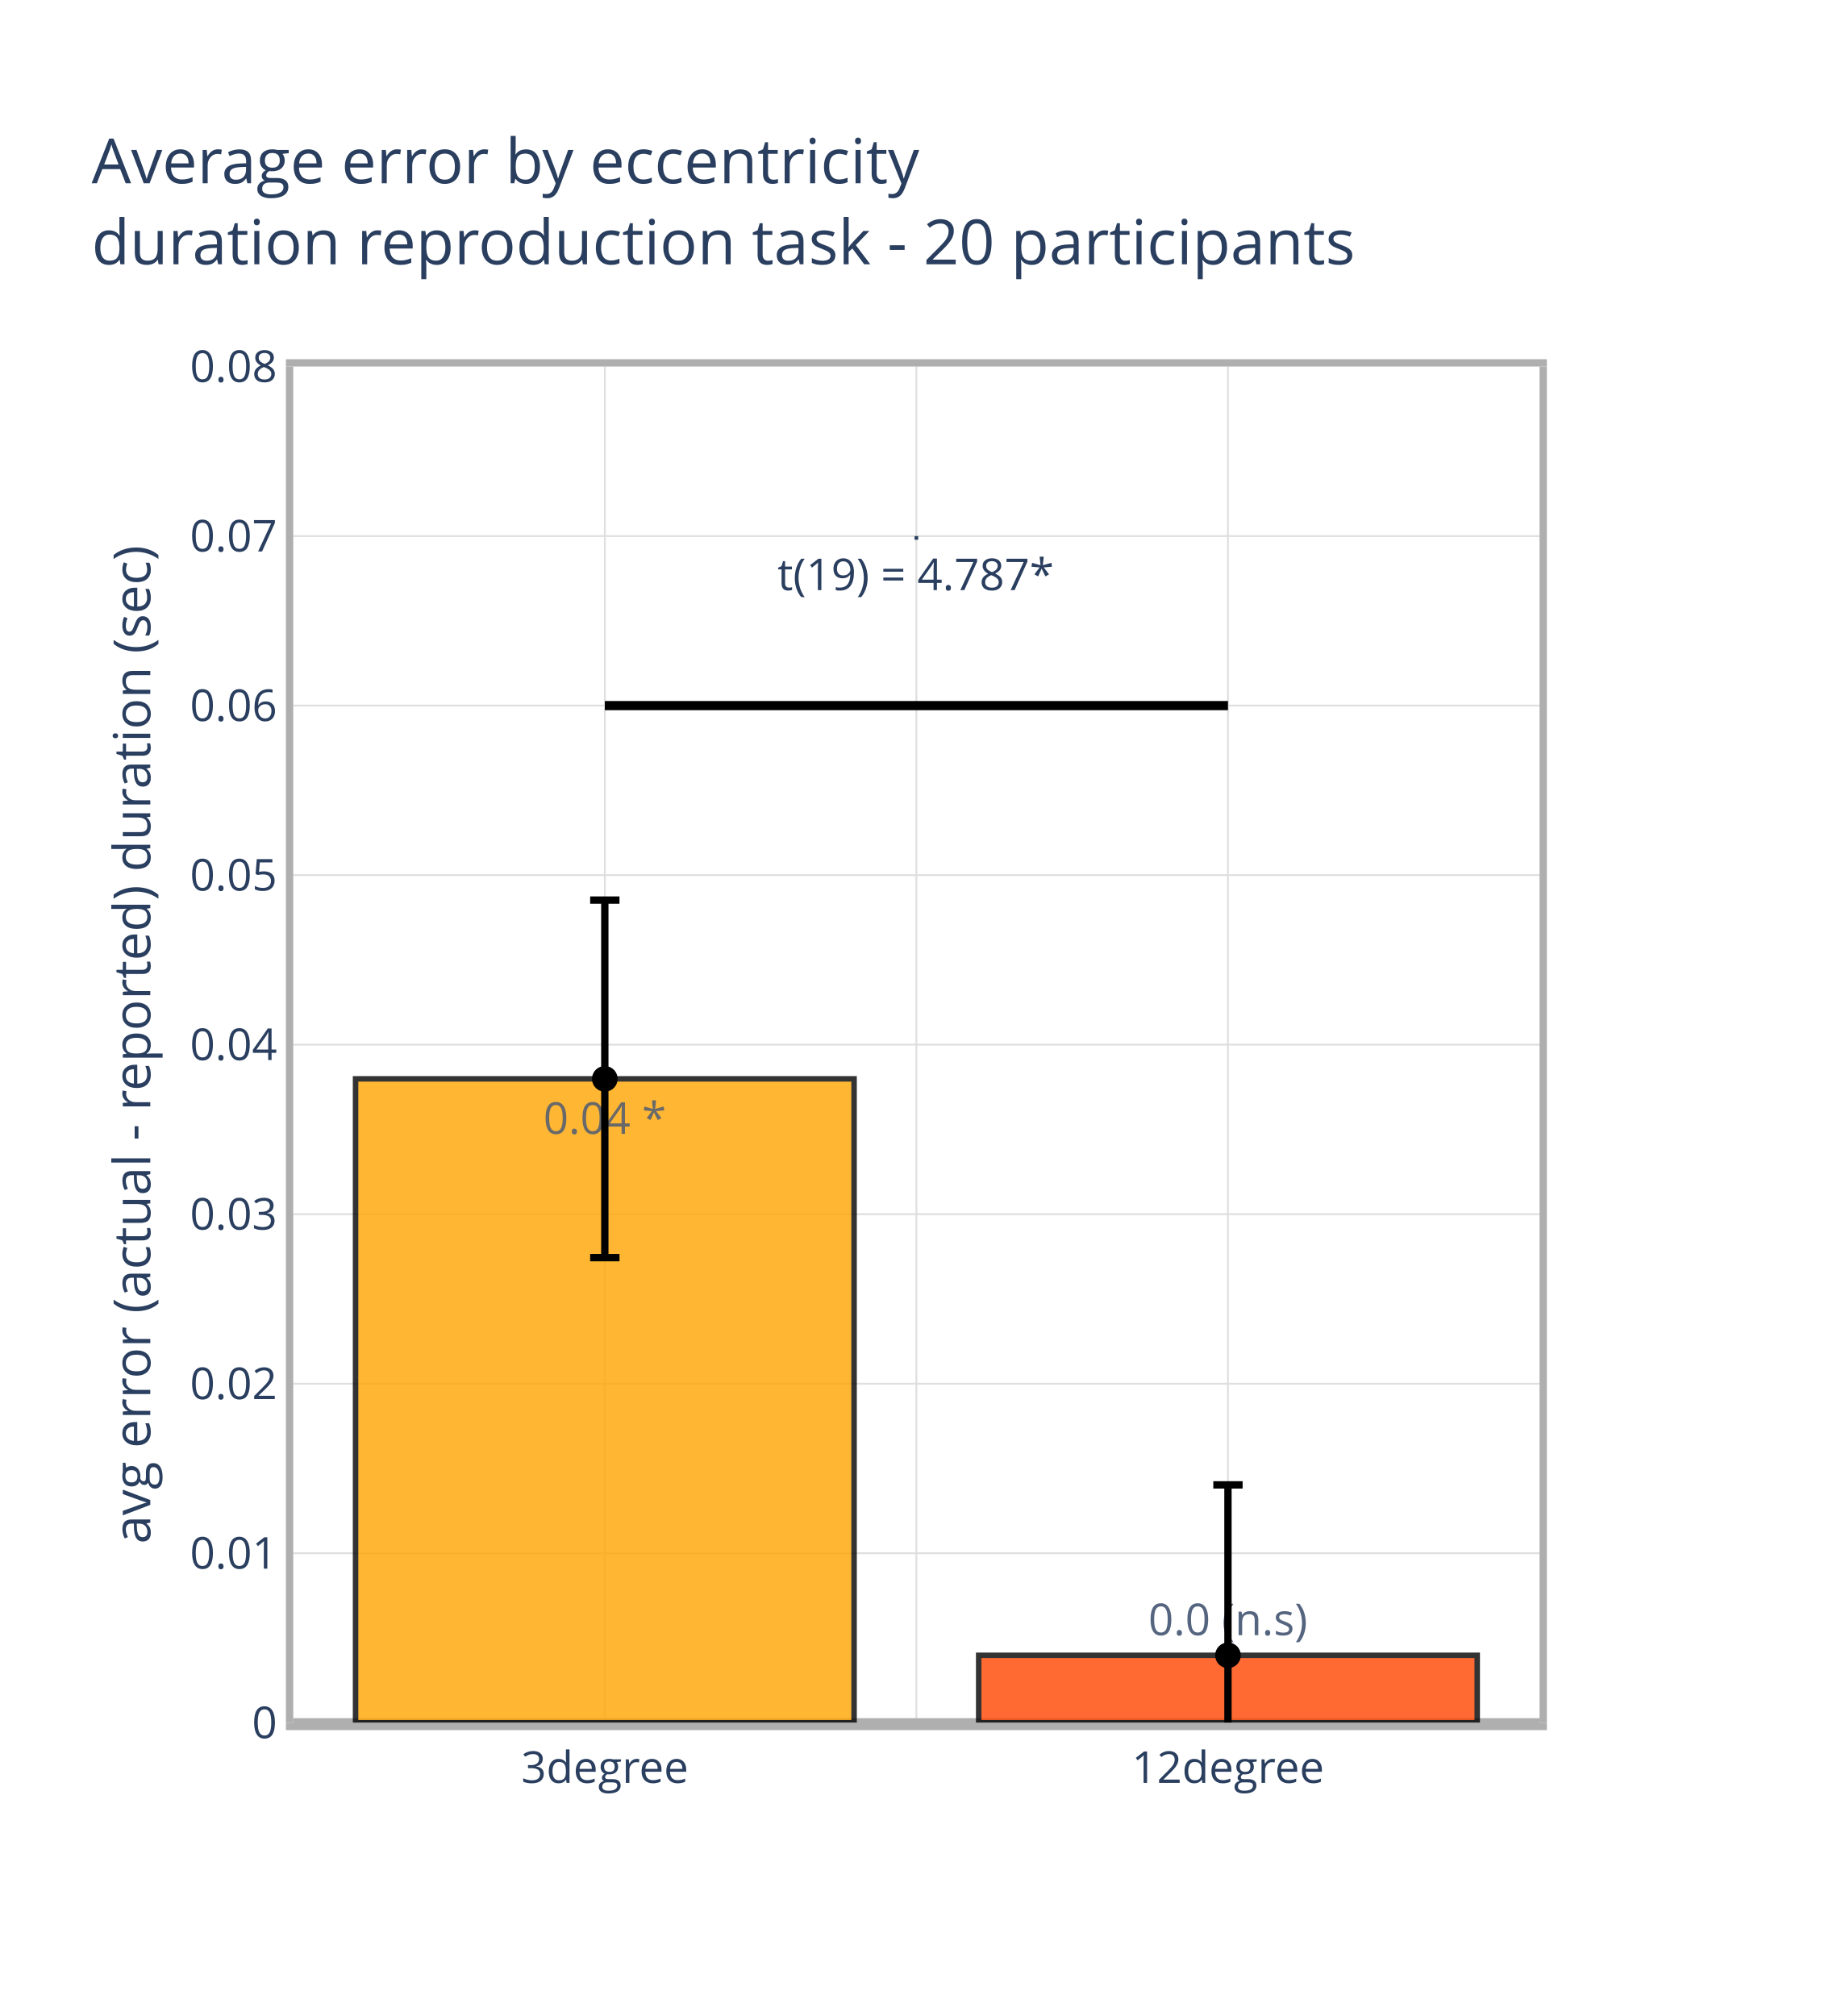
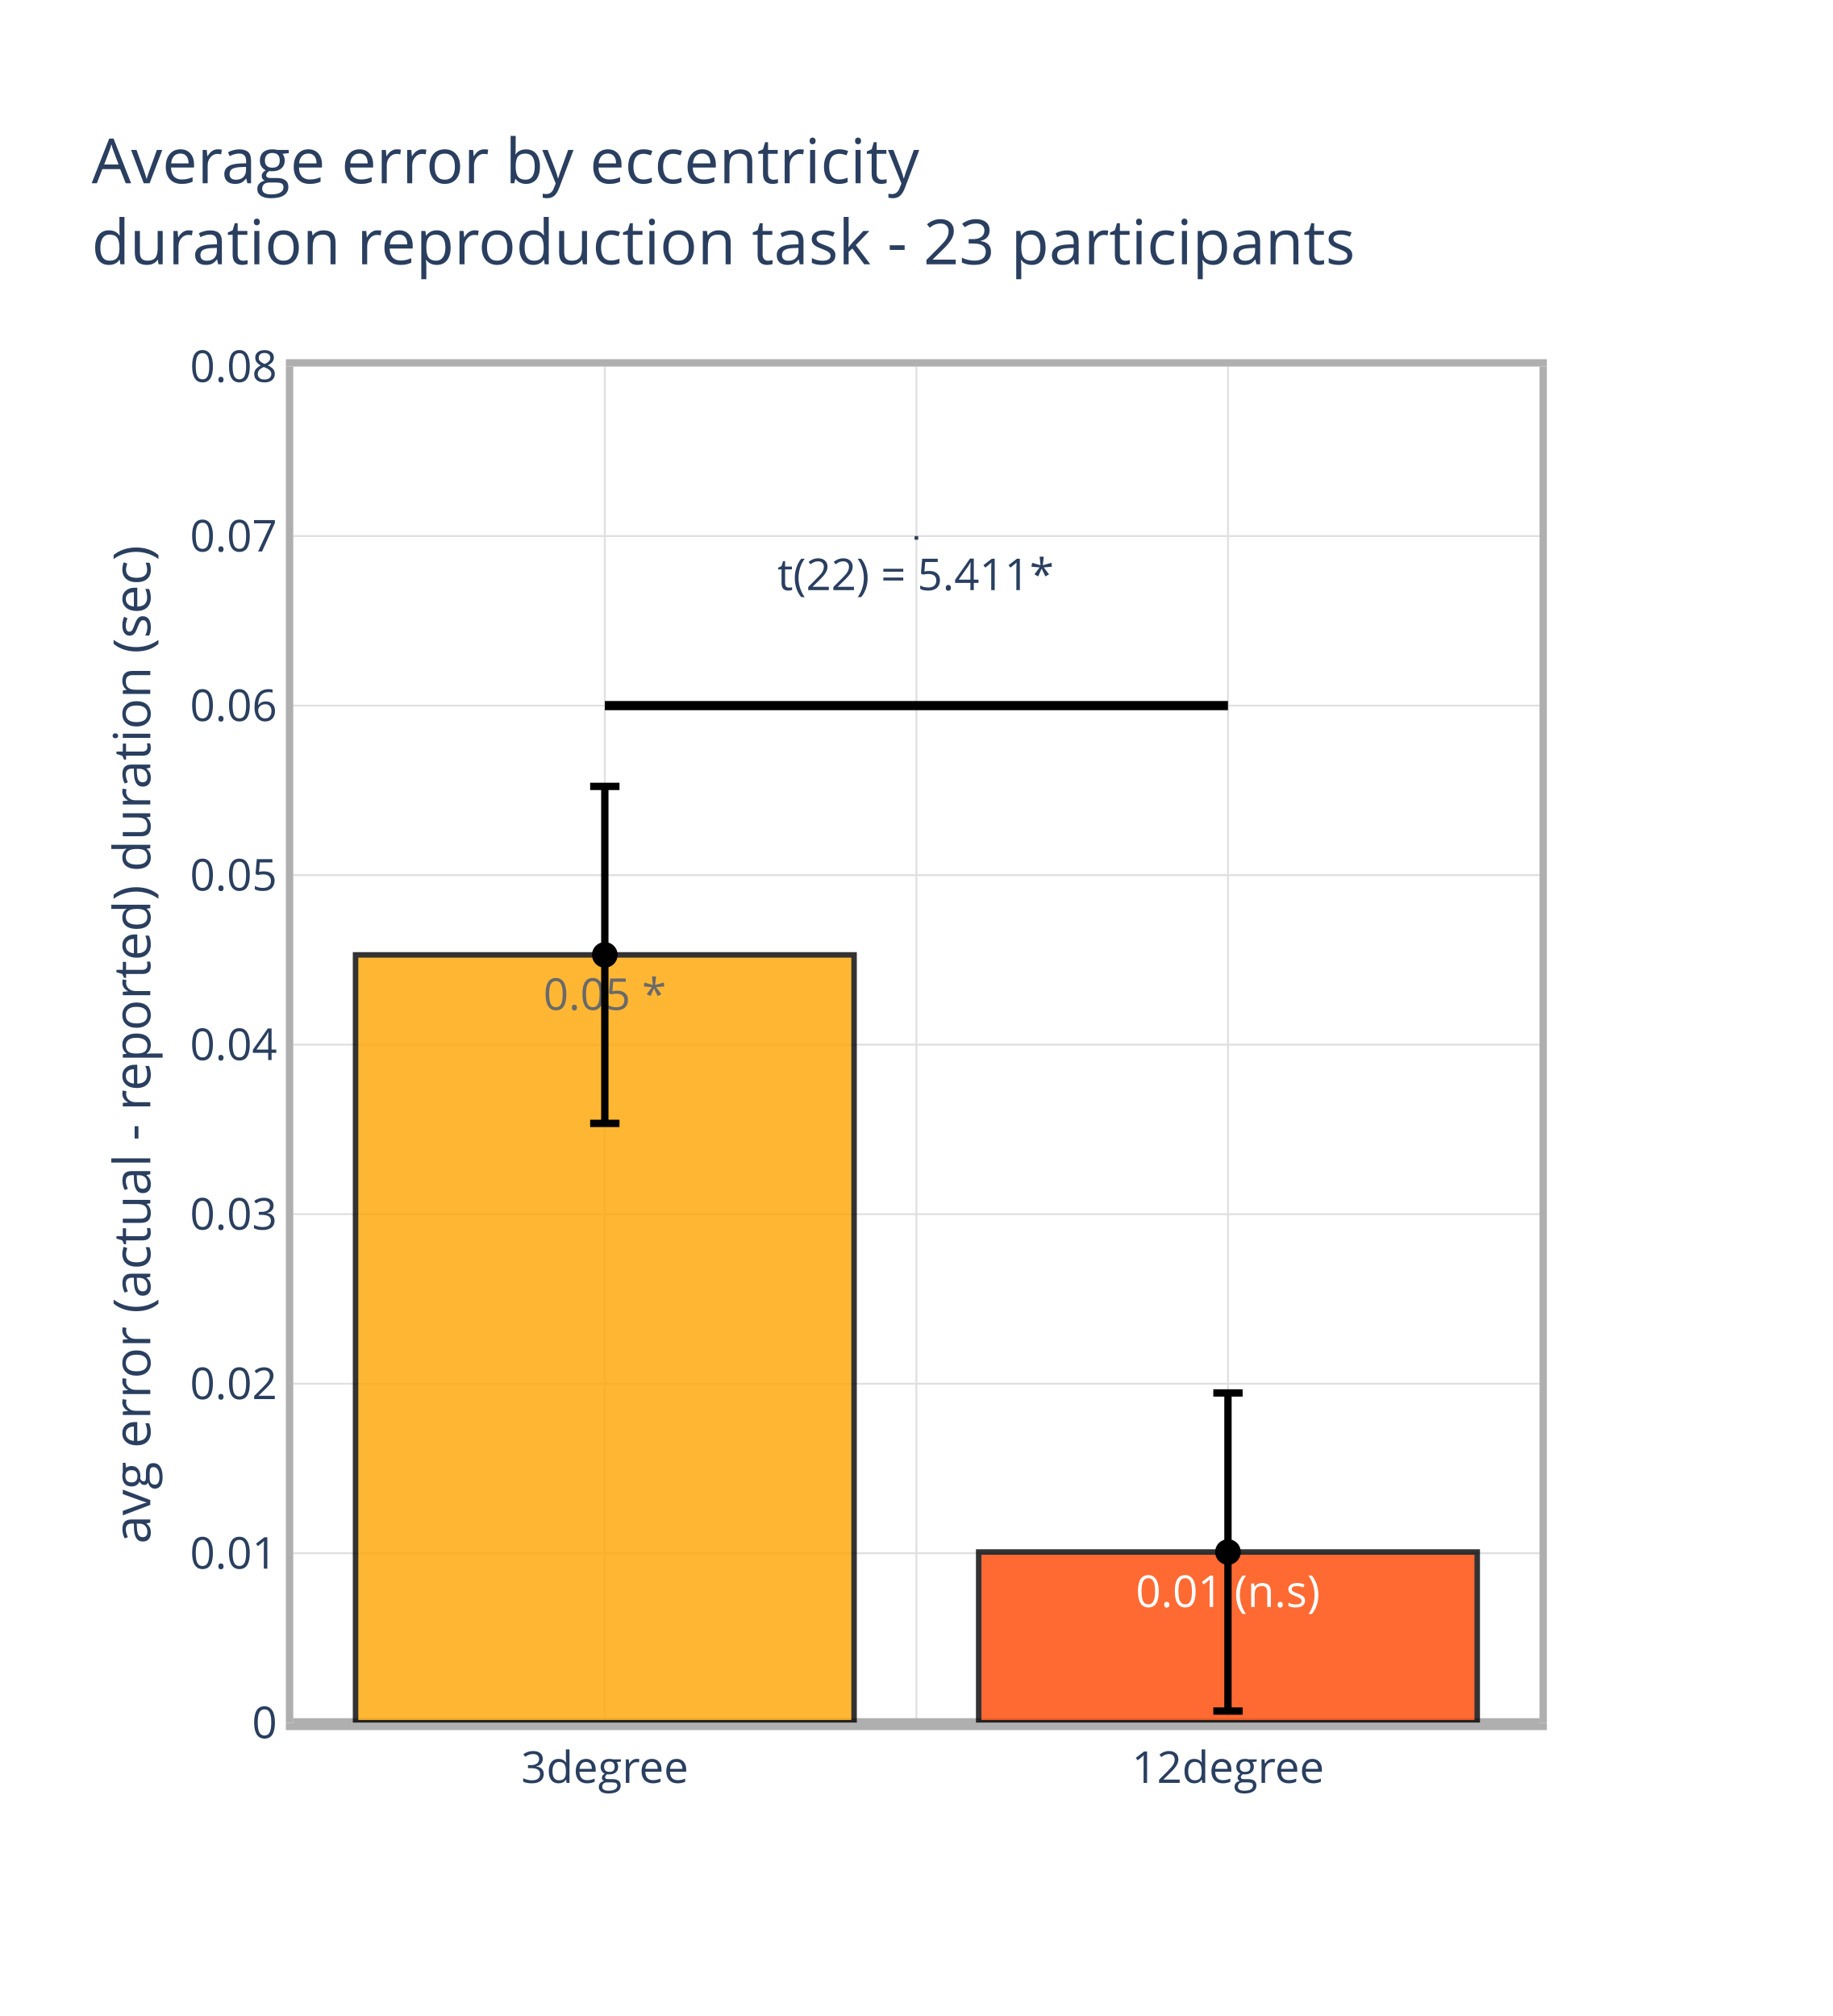
<svg xmlns="http://www.w3.org/2000/svg" class="main-svg" width="500" height="550" viewBox="0 0 500 550">
  <rect x="0" y="0" width="500" height="550" style="fill: rgb(255, 255, 255); fill-opacity: 1;" />
-   <defs id="defs-90c92a">
+   <defs id="defs-1eb076">
    <g class="clips">
-       <clipPath id="clip90c92axyplot" class="plotclip">
+       <clipPath id="clip1eb076xyplot" class="plotclip">
        <rect width="340" height="370" />
      </clipPath>
-       <clipPath class="axesclip" id="clip90c92ax">
+       <clipPath class="axesclip" id="clip1eb076x">
        <rect x="80" y="0" width="340" height="550" />
      </clipPath>
-       <clipPath class="axesclip" id="clip90c92ay">
+       <clipPath class="axesclip" id="clip1eb076y">
        <rect x="0" y="100" width="500" height="370" />
      </clipPath>
-       <clipPath class="axesclip" id="clip90c92axy">
+       <clipPath class="axesclip" id="clip1eb076xy">
        <rect x="80" y="100" width="340" height="370" />
      </clipPath>
    </g>
    <g class="gradients" />
  </defs>
  <g class="bglayer">
    <rect class="bg" x="80" y="100" width="340" height="370" style="fill: rgb(255, 255, 255); fill-opacity: 1; stroke-width: 0;" />
  </g>
  <g class="layer-below">
    <g class="imagelayer" />
    <g class="shapelayer" />
  </g>
  <g class="cartesianlayer">
    <g class="subplot xy">
      <g class="layer-subplot">
        <g class="shapelayer" />
        <g class="imagelayer" />
      </g>
      <g class="gridlayer">
        <g class="x">
          <path class="xgrid crisp" transform="translate(165,0)" d="M0,100v370" style="stroke: rgb(223, 223, 223); stroke-opacity: 1; stroke-width: 0.5px;" />
          <path class="xgrid crisp" transform="translate(250,0)" d="M0,100v370" style="stroke: rgb(223, 223, 223); stroke-opacity: 1; stroke-width: 0.5px;" />
          <path class="xgrid crisp" transform="translate(335,0)" d="M0,100v370" style="stroke: rgb(223, 223, 223); stroke-opacity: 1; stroke-width: 0.5px;" />
        </g>
        <g class="y">
          <path class="ygrid crisp" transform="translate(0,423.75)" d="M80,0h340" style="stroke: rgb(223, 223, 223); stroke-opacity: 1; stroke-width: 0.5px;" />
          <path class="ygrid crisp" transform="translate(0,377.5)" d="M80,0h340" style="stroke: rgb(223, 223, 223); stroke-opacity: 1; stroke-width: 0.5px;" />
          <path class="ygrid crisp" transform="translate(0,331.25)" d="M80,0h340" style="stroke: rgb(223, 223, 223); stroke-opacity: 1; stroke-width: 0.5px;" />
          <path class="ygrid crisp" transform="translate(0,285)" d="M80,0h340" style="stroke: rgb(223, 223, 223); stroke-opacity: 1; stroke-width: 0.5px;" />
          <path class="ygrid crisp" transform="translate(0,238.75)" d="M80,0h340" style="stroke: rgb(223, 223, 223); stroke-opacity: 1; stroke-width: 0.5px;" />
          <path class="ygrid crisp" transform="translate(0,192.5)" d="M80,0h340" style="stroke: rgb(223, 223, 223); stroke-opacity: 1; stroke-width: 0.5px;" />
          <path class="ygrid crisp" transform="translate(0,146.25)" d="M80,0h340" style="stroke: rgb(223, 223, 223); stroke-opacity: 1; stroke-width: 0.5px;" />
        </g>
      </g>
      <g class="zerolinelayer">
        <path class="yzl zl crisp" transform="translate(0,470)" d="M80,0h340" style="stroke: rgb(175, 175, 175); stroke-opacity: 1; stroke-width: 2.5px;" />
      </g>
      <path class="xlines-below" />
      <path class="ylines-below" />
      <g class="overlines-below" />
      <g class="xaxislayer-below" />
      <g class="yaxislayer-below" />
      <g class="overaxes-below" />
-       <g class="plot" transform="translate(80, 100)" clip-path="url('#clip90c92axyplot')">
+       <g class="plot" transform="translate(80, 100)" clip-path="url('#clip1eb076xyplot')">
        <g class="barlayer mlayer">
          <g class="trace bars" style="opacity: 0.8;">
            <g class="points">
              <g class="point">
-                 <path d="M17,370V194.33H153V370Z" style="vector-effect: non-scaling-stroke; opacity: 1; stroke-width: 1.5px; fill: rgb(255, 165, 0); fill-opacity: 1; stroke: rgb(0, 0, 0); stroke-opacity: 1;" />
-                 <text class="bartext bartext-inside" transform="translate(85 209.33)" text-anchor="middle" data-notex="1" x="0" y="0" style="font-family: 'Open Sans', verdana, arial, sans-serif; font-size: 12px; fill: rgb(68, 68, 68); fill-opacity: 1; white-space: pre;">0.04 *</text>
+                 <path d="M17,370V160.51H153V370Z" style="vector-effect: non-scaling-stroke; opacity: 1; stroke-width: 1.5px; fill: rgb(255, 165, 0); fill-opacity: 1; stroke: rgb(0, 0, 0); stroke-opacity: 1;" />
+                 <text class="bartext bartext-inside" transform="translate(85 175.51)" text-anchor="middle" data-notex="1" x="0" y="0" style="font-family: 'Open Sans', verdana, arial, sans-serif; font-size: 12px; fill: rgb(68, 68, 68); fill-opacity: 1; white-space: pre;">0.05 *</text>
              </g>
            </g>
          </g>
          <g class="trace bars" style="opacity: 0.8;">
            <g class="points">
              <g class="point">
-                 <path d="M187,370V351.6H323V370Z" style="vector-effect: non-scaling-stroke; opacity: 1; stroke-width: 1.5px; fill: rgb(255, 69, 0); fill-opacity: 1; stroke: rgb(0, 0, 0); stroke-opacity: 1;" />
-                 <text class="bartext bartext-outside" transform="translate(255 346.1)" text-anchor="middle" data-notex="1" x="0" y="0" style="font-family: 'Open Sans', verdana, arial, sans-serif; font-size: 12px; fill: rgb(42, 63, 95); fill-opacity: 1; white-space: pre;">0.0 (n.s)</text>
+                 <path d="M187,370V323.42H323V370Z" style="vector-effect: non-scaling-stroke; opacity: 1; stroke-width: 1.5px; fill: rgb(255, 69, 0); fill-opacity: 1; stroke: rgb(0, 0, 0); stroke-opacity: 1;" />
+                 <text class="bartext bartext-inside" transform="translate(254.9922 338.42)" text-anchor="middle" data-notex="1" x="0" y="0" style="font-family: 'Open Sans', verdana, arial, sans-serif; font-size: 12px; fill: rgb(255, 255, 255); fill-opacity: 1; white-space: pre;">0.01 (n.s)</text>
              </g>
            </g>
          </g>
        </g>
        <g class="scatterlayer mlayer">
-           <g class="trace scatter trace1c8a7a" style="stroke-miterlimit: 2; opacity: 1;">
+           <g class="trace scatter tracea76e58" style="stroke-miterlimit: 2; opacity: 1;">
            <g class="fills" />
            <g class="errorbars" />
            <g class="lines">
              <path class="js-line" d="M85,92.5L255,92.5" style="vector-effect: non-scaling-stroke; fill: none; stroke: rgb(0, 0, 0); stroke-opacity: 1; stroke-width: 2.5px; opacity: 1;" />
            </g>
            <g class="points" />
            <g class="text" />
          </g>
-           <g class="trace scatter trace94cb84" style="stroke-miterlimit: 2; opacity: 1;">
+           <g class="trace scatter trace5ae5f9" style="stroke-miterlimit: 2; opacity: 1;">
            <g class="fills" />
            <g class="errorbars">
              <g class="errorbar">
-                 <path class="yerror" d="M81,145.56h8m-4,0V243.11m-4,0h8" style="vector-effect: non-scaling-stroke; stroke-width: 2px; stroke: rgb(0, 0, 0); stroke-opacity: 1;" />
+                 <path class="yerror" d="M81,114.54h8m-4,0V206.48m-4,0h8" style="vector-effect: non-scaling-stroke; stroke-width: 2px; stroke: rgb(0, 0, 0); stroke-opacity: 1;" />
              </g>
            </g>
            <g class="lines" />
            <g class="points">
-               <path class="point" transform="translate(85,194.33)" d="M2.5,0A2.5,2.5 0 1,1 0,-2.5A2.5,2.5 0 0,1 2.5,0Z" style="opacity: 1; stroke-width: 2px; fill: rgb(0, 0, 0); fill-opacity: 1; stroke: rgb(0, 0, 0); stroke-opacity: 1;" />
+               <path class="point" transform="translate(85,160.51)" d="M2.5,0A2.5,2.5 0 1,1 0,-2.5A2.5,2.5 0 0,1 2.5,0Z" style="opacity: 1; stroke-width: 2px; fill: rgb(0, 0, 0); fill-opacity: 1; stroke: rgb(0, 0, 0); stroke-opacity: 1;" />
            </g>
            <g class="text" />
          </g>
-           <g class="trace scatter trace342c08" style="stroke-miterlimit: 2; opacity: 1;">
+           <g class="trace scatter tracee070ce" style="stroke-miterlimit: 2; opacity: 1;">
            <g class="fills" />
            <g class="errorbars">
              <g class="errorbar">
-                 <path class="yerror" d="M251,305.1h8m-4,0V398.1m-4,0h8" style="vector-effect: non-scaling-stroke; stroke-width: 2px; stroke: rgb(0, 0, 0); stroke-opacity: 1;" />
+                 <path class="yerror" d="M251,280.02h8m-4,0V366.81m-4,0h8" style="vector-effect: non-scaling-stroke; stroke-width: 2px; stroke: rgb(0, 0, 0); stroke-opacity: 1;" />
              </g>
            </g>
            <g class="lines" />
            <g class="points">
-               <path class="point" transform="translate(255,351.6)" d="M2.5,0A2.5,2.5 0 1,1 0,-2.5A2.5,2.5 0 0,1 2.5,0Z" style="opacity: 1; stroke-width: 2px; fill: rgb(0, 0, 0); fill-opacity: 1; stroke: rgb(0, 0, 0); stroke-opacity: 1;" />
+               <path class="point" transform="translate(255,323.42)" d="M2.5,0A2.5,2.5 0 1,1 0,-2.5A2.5,2.5 0 0,1 2.5,0Z" style="opacity: 1; stroke-width: 2px; fill: rgb(0, 0, 0); fill-opacity: 1; stroke: rgb(0, 0, 0); stroke-opacity: 1;" />
            </g>
            <g class="text" />
          </g>
        </g>
      </g>
      <g class="overplot" />
      <path class="xlines-above crisp" d="M78,471H422M78,99H422" style="fill: none; stroke-width: 2px; stroke: rgb(175, 175, 175); stroke-opacity: 1;" />
      <path class="ylines-above crisp" d="M79,100V470M421,100V470" style="fill: none; stroke-width: 2px; stroke: rgb(175, 175, 175); stroke-opacity: 1;" />
      <g class="overlines-above" />
      <g class="xaxislayer-above">
        <g class="xtick">
          <text text-anchor="middle" x="0" y="486.4" transform="translate(165,0)" style="font-family: 'Open Sans', verdana, arial, sans-serif; font-size: 12px; fill: rgb(42, 63, 95); fill-opacity: 1; white-space: pre;">3degree</text>
        </g>
        <g class="xtick">
          <text text-anchor="middle" x="0" y="486.4" transform="translate(250,0)" style="font-family: 'Open Sans', verdana, arial, sans-serif; font-size: 12px; fill: rgb(42, 63, 95); fill-opacity: 1; white-space: pre;"> </text>
        </g>
        <g class="xtick">
          <text text-anchor="middle" x="0" y="486.4" transform="translate(335,0)" style="font-family: 'Open Sans', verdana, arial, sans-serif; font-size: 12px; fill: rgb(42, 63, 95); fill-opacity: 1; white-space: pre;">12degree</text>
        </g>
      </g>
      <g class="yaxislayer-above">
        <g class="ytick">
          <text text-anchor="end" x="75.6" y="4.2" transform="translate(0,470)" style="font-family: 'Open Sans', verdana, arial, sans-serif; font-size: 12px; fill: rgb(42, 63, 95); fill-opacity: 1; white-space: pre;">0</text>
        </g>
        <g class="ytick">
          <text text-anchor="end" x="75.6" y="4.2" transform="translate(0,423.75)" style="font-family: 'Open Sans', verdana, arial, sans-serif; font-size: 12px; fill: rgb(42, 63, 95); fill-opacity: 1; white-space: pre;">0.01</text>
        </g>
        <g class="ytick">
          <text text-anchor="end" x="75.6" y="4.2" transform="translate(0,377.5)" style="font-family: 'Open Sans', verdana, arial, sans-serif; font-size: 12px; fill: rgb(42, 63, 95); fill-opacity: 1; white-space: pre;">0.02</text>
        </g>
        <g class="ytick">
          <text text-anchor="end" x="75.6" y="4.2" transform="translate(0,331.25)" style="font-family: 'Open Sans', verdana, arial, sans-serif; font-size: 12px; fill: rgb(42, 63, 95); fill-opacity: 1; white-space: pre;">0.03</text>
        </g>
        <g class="ytick">
          <text text-anchor="end" x="75.6" y="4.2" transform="translate(0,285)" style="font-family: 'Open Sans', verdana, arial, sans-serif; font-size: 12px; fill: rgb(42, 63, 95); fill-opacity: 1; white-space: pre;">0.04</text>
        </g>
        <g class="ytick">
          <text text-anchor="end" x="75.6" y="4.2" transform="translate(0,238.75)" style="font-family: 'Open Sans', verdana, arial, sans-serif; font-size: 12px; fill: rgb(42, 63, 95); fill-opacity: 1; white-space: pre;">0.05</text>
        </g>
        <g class="ytick">
          <text text-anchor="end" x="75.6" y="4.2" transform="translate(0,192.5)" style="font-family: 'Open Sans', verdana, arial, sans-serif; font-size: 12px; fill: rgb(42, 63, 95); fill-opacity: 1; white-space: pre;">0.06</text>
        </g>
        <g class="ytick">
          <text text-anchor="end" x="75.6" y="4.2" transform="translate(0,146.25)" style="font-family: 'Open Sans', verdana, arial, sans-serif; font-size: 12px; fill: rgb(42, 63, 95); fill-opacity: 1; white-space: pre;">0.07</text>
        </g>
        <g class="ytick">
          <text text-anchor="end" x="75.6" y="4.2" transform="translate(0,100)" style="font-family: 'Open Sans', verdana, arial, sans-serif; font-size: 12px; fill: rgb(42, 63, 95); fill-opacity: 1; white-space: pre;">0.08</text>
        </g>
      </g>
      <g class="overaxes-above" />
    </g>
  </g>
  <g class="polarlayer" />
  <g class="ternarylayer" />
  <g class="geolayer" />
  <g class="funnelarealayer" />
  <g class="pielayer" />
  <g class="sunburstlayer" />
  <g class="glimages" />
-   <defs id="topdefs-90c92a">
+   <defs id="topdefs-1eb076">
    <g class="clips" />
  </defs>
  <g class="layer-above">
    <g class="imagelayer" />
    <g class="shapelayer" />
  </g>
  <g class="infolayer">
    <g class="g-gtitle">
      <text class="gtitle" x="25" y="50" text-anchor="start" dy="0em" style="font-family: 'Open Sans', verdana, arial, sans-serif; font-size: 17px; fill: rgb(42, 63, 95); opacity: 1; font-weight: normal; white-space: pre;">
        <tspan class="line" dy="0em" x="25" y="50">Average error by eccentricity  </tspan>
-         <tspan class="line" dy="1.3em" x="25" y="50"> duration reproduction task - 20 participants</tspan>
+         <tspan class="line" dy="1.3em" x="25" y="50"> duration reproduction task - 23 participants</tspan>
      </text>
    </g>
    <g class="g-xtitle" />
    <g class="g-ytitle">
      <text class="ytitle" transform="rotate(-90,41,285)" x="41" y="285" text-anchor="middle" style="font-family: 'Open Sans', verdana, arial, sans-serif; font-size: 14px; fill: rgb(42, 63, 95); opacity: 1; font-weight: normal; white-space: pre;">avg error (actual - reported) duration (sec)</text>
    </g>
    <g class="annotation" data-index="0" style="opacity: 1;">
      <g class="annotation-text-g" transform="rotate(0,250,156.25)">
        <g class="cursor-pointer" transform="translate(202, 147)">
          <rect class="bg" x="0.5" y="0.5" width="95" height="18" style="stroke-width: 1px; stroke: rgb(0, 0, 0); stroke-opacity: 0; fill: rgb(0, 0, 0); fill-opacity: 0;" />
-           <text class="annotation-text" text-anchor="middle" x="47.812" y="14" style="font-family: 'Open Sans', verdana, arial, sans-serif; font-size: 12px; fill: rgb(42, 63, 95); fill-opacity: 1; white-space: pre;">t(19) = 4.787*</text>
+           <text class="annotation-text" text-anchor="middle" x="47.812" y="14" style="font-family: 'Open Sans', verdana, arial, sans-serif; font-size: 12px; fill: rgb(42, 63, 95); fill-opacity: 1; white-space: pre;">t(22) = 5.411*</text>
        </g>
      </g>
      <g class="annotation-arrow-g" style="opacity: 1;">
        <path d="M250,147.25L250,146.25" style="stroke-width: 1px; stroke: rgb(42, 63, 95); stroke-opacity: 1; stroke-dasharray: 0px, 0px, 1px, 1px;" />
      </g>
    </g>
  </g>
</svg>
